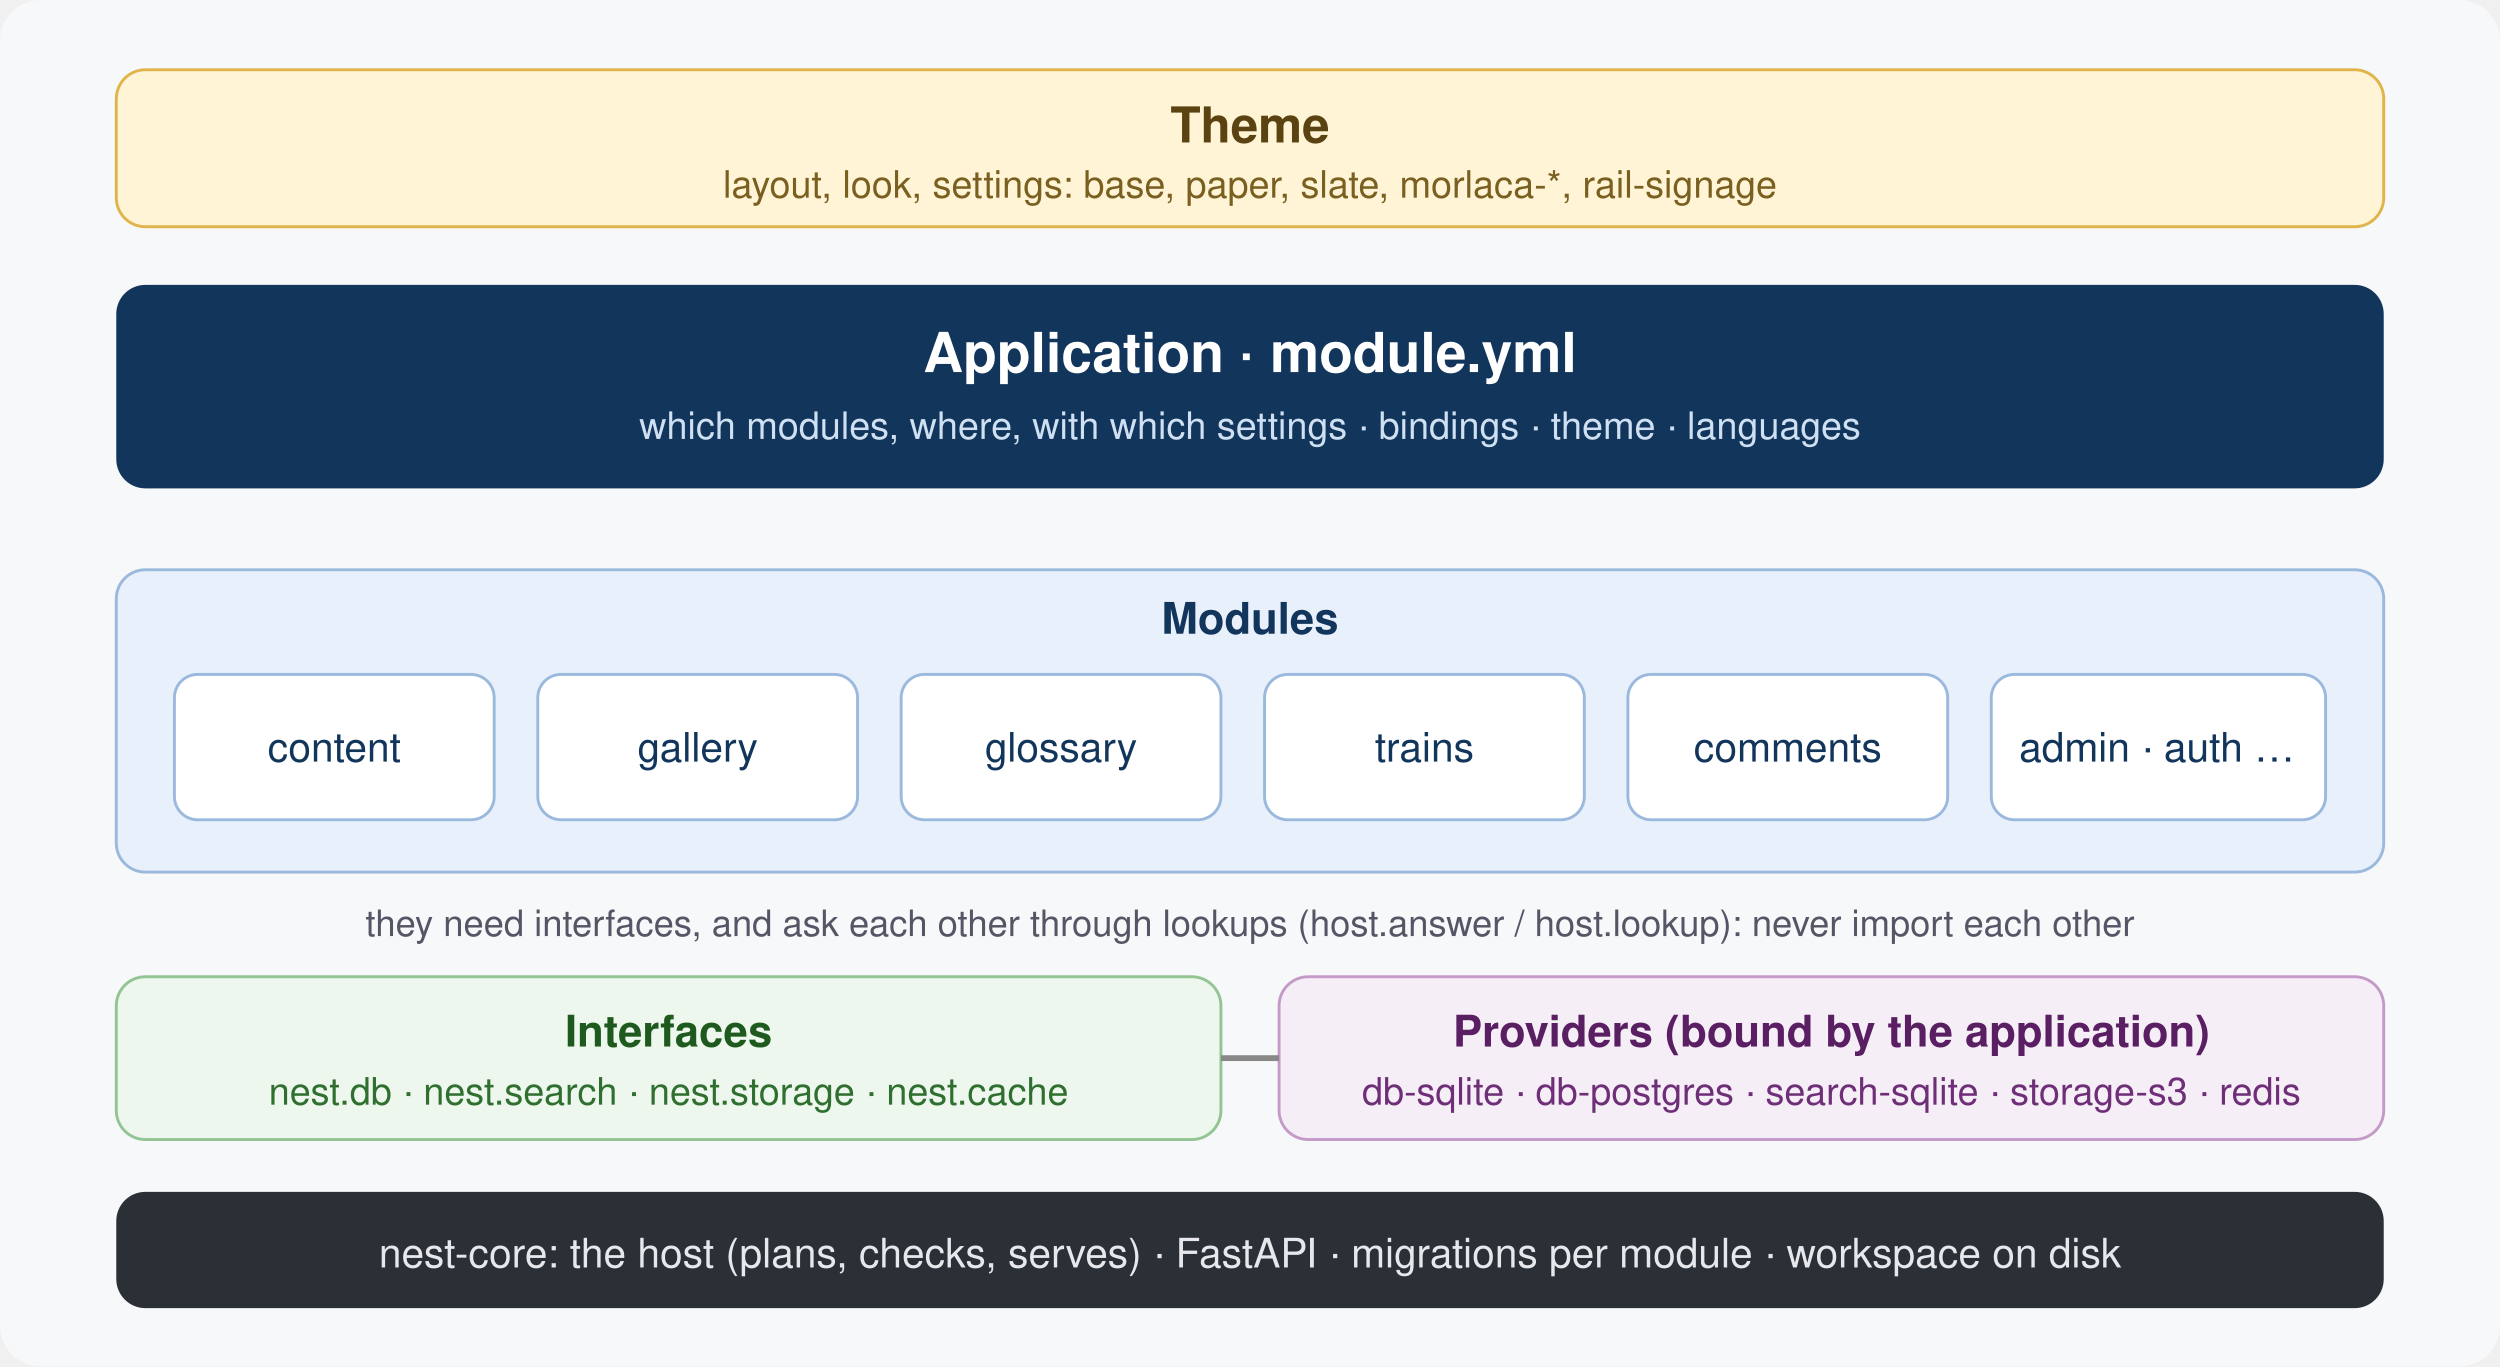
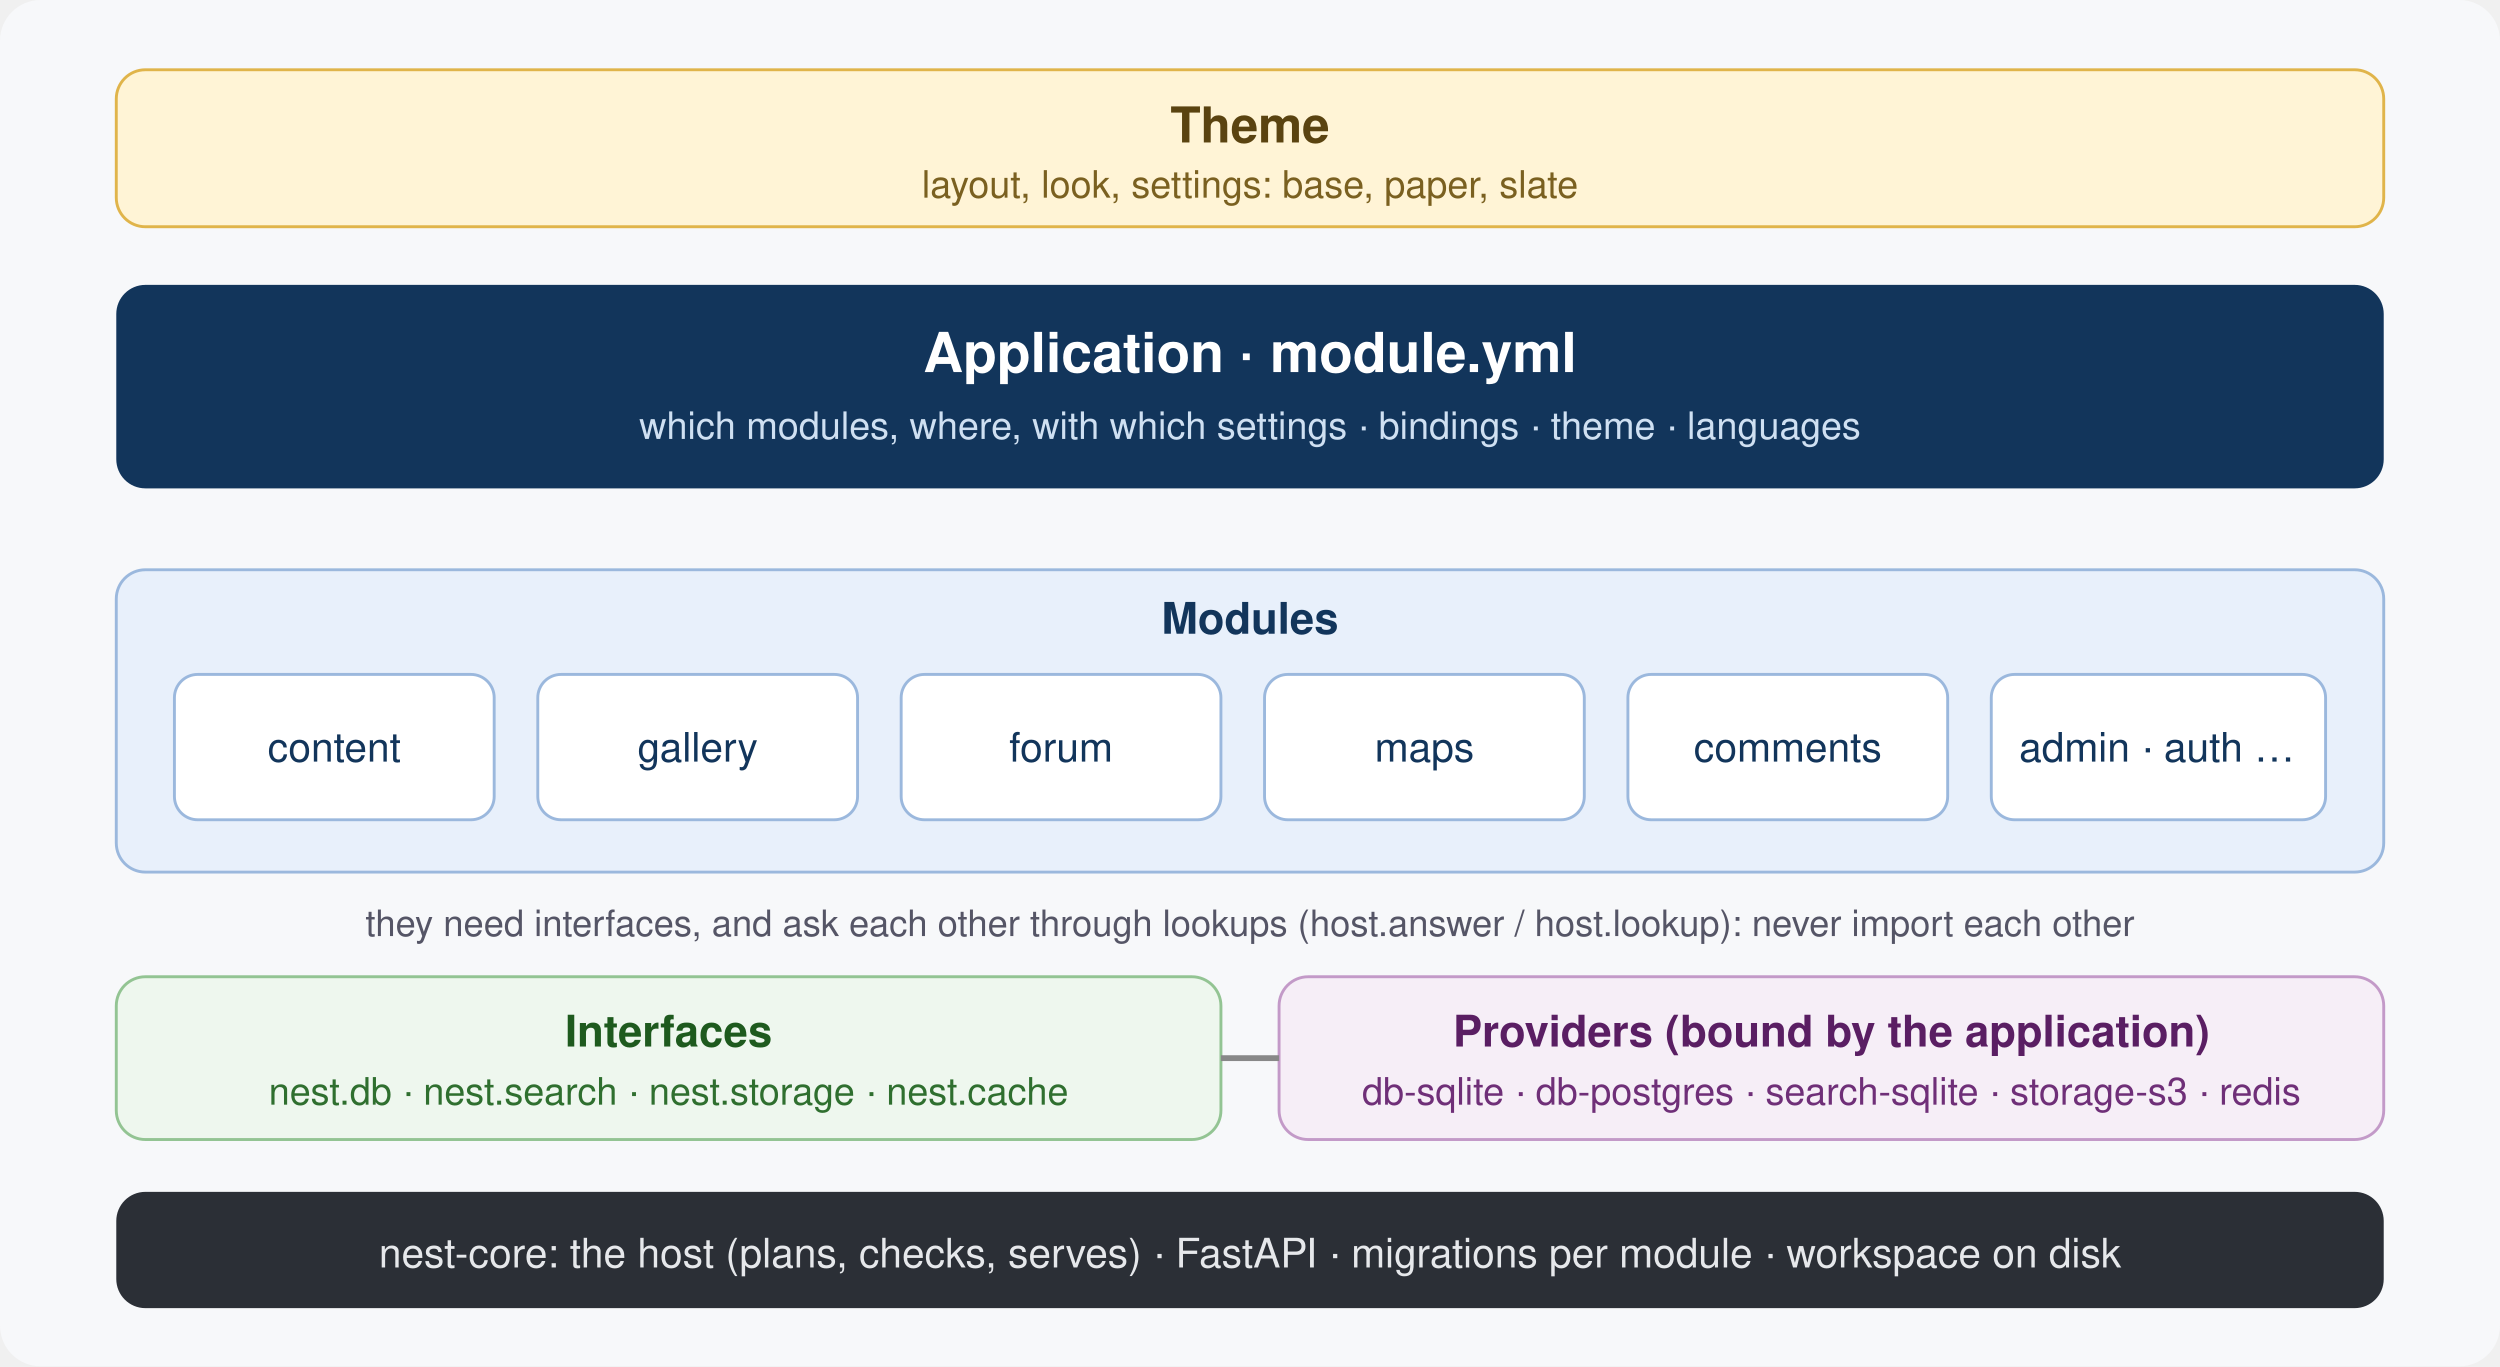
<svg xmlns="http://www.w3.org/2000/svg" viewBox="0 0 860 470" font-family="Helvetica, Arial, sans-serif" role="img" aria-labelledby="t d">
  <rect width="860" height="470" rx="14" fill="#f7f8fa" />
  <rect x="40" y="24" width="780" height="54" rx="10" fill="#fff4d6" stroke="#e0b44a" />
  <text x="430" y="49" text-anchor="middle" font-size="17" font-weight="700" fill="#5a4310">Theme</text>
-   <text x="430" y="68" text-anchor="middle" font-size="13" fill="#7a6020">layout, look, settings: base, paper, slate, morlaca-*, rail-signage</text>
+   <text x="430" y="68" text-anchor="middle" font-size="13" fill="#7a6020">layout, look, settings: base, paper, slate</text>
  <rect x="40" y="98" width="780" height="70" rx="10" fill="#12355b" />
  <text x="430" y="128" text-anchor="middle" font-size="19" font-weight="700" fill="#fff">Application · module.yml</text>
  <text x="430" y="151" text-anchor="middle" font-size="13" fill="#cfe0f2">which modules, where, with which settings · bindings · theme · languages</text>
  <g font-size="14" text-anchor="middle">
    <rect x="40" y="196" width="780" height="104" rx="10" fill="#e8f0fb" stroke="#9bb8dd" />
    <text x="430" y="218" font-size="15" font-weight="700" fill="#12355b">Modules</text>
    <g fill="#fff" stroke="#9bb8dd">
      <rect x="60" y="232" width="110" height="50" rx="8" />
      <rect x="185" y="232" width="110" height="50" rx="8" />
      <rect x="310" y="232" width="110" height="50" rx="8" />
      <rect x="435" y="232" width="110" height="50" rx="8" />
      <rect x="560" y="232" width="110" height="50" rx="8" />
      <rect x="685" y="232" width="115" height="50" rx="8" />
    </g>
    <g fill="#12355b">
      <text x="115" y="262">content</text>
      <text x="240" y="262">gallery</text>
-       <text x="365" y="262">glossary</text>
-       <text x="490" y="262">trains</text>
+       <text x="365" y="262">forum</text>
+       <text x="490" y="262">maps</text>
      <text x="615" y="262">comments</text>
      <text x="742" y="262">admin · auth …</text>
    </g>
  </g>
  <text x="430" y="322" text-anchor="middle" font-size="12.5" fill="#556">they need interfaces, and ask each other through lookups (host.answer / host.lookup): never import each other</text>
  <rect x="40" y="336" width="380" height="56" rx="10" fill="#eef7ee" stroke="#93c493" />
  <text x="230" y="360" text-anchor="middle" font-size="15" font-weight="700" fill="#1e5a1e">Interfaces</text>
  <text x="230" y="380" text-anchor="middle" font-size="13" fill="#2f6f2f">nest.db · nest.search · nest.storage · nest.cache</text>
  <rect x="440" y="336" width="380" height="56" rx="10" fill="#f6eef7" stroke="#c39ac8" />
  <text x="630" y="360" text-anchor="middle" font-size="15" font-weight="700" fill="#5a1e63">Providers (bound by the application)</text>
  <text x="630" y="380" text-anchor="middle" font-size="13" fill="#6f2f78">db-sqlite · db-postgres · search-sqlite · storage-s3 · redis</text>
  <path d="M420 364 H440" stroke="#888" stroke-width="2" />
  <rect x="40" y="410" width="780" height="40" rx="10" fill="#2b2f36" />
  <text x="430" y="436" text-anchor="middle" font-size="14" fill="#e6e8eb">nest-core: the host (plans, checks, serves) · FastAPI · migrations per module · workspace on disk</text>
</svg>
